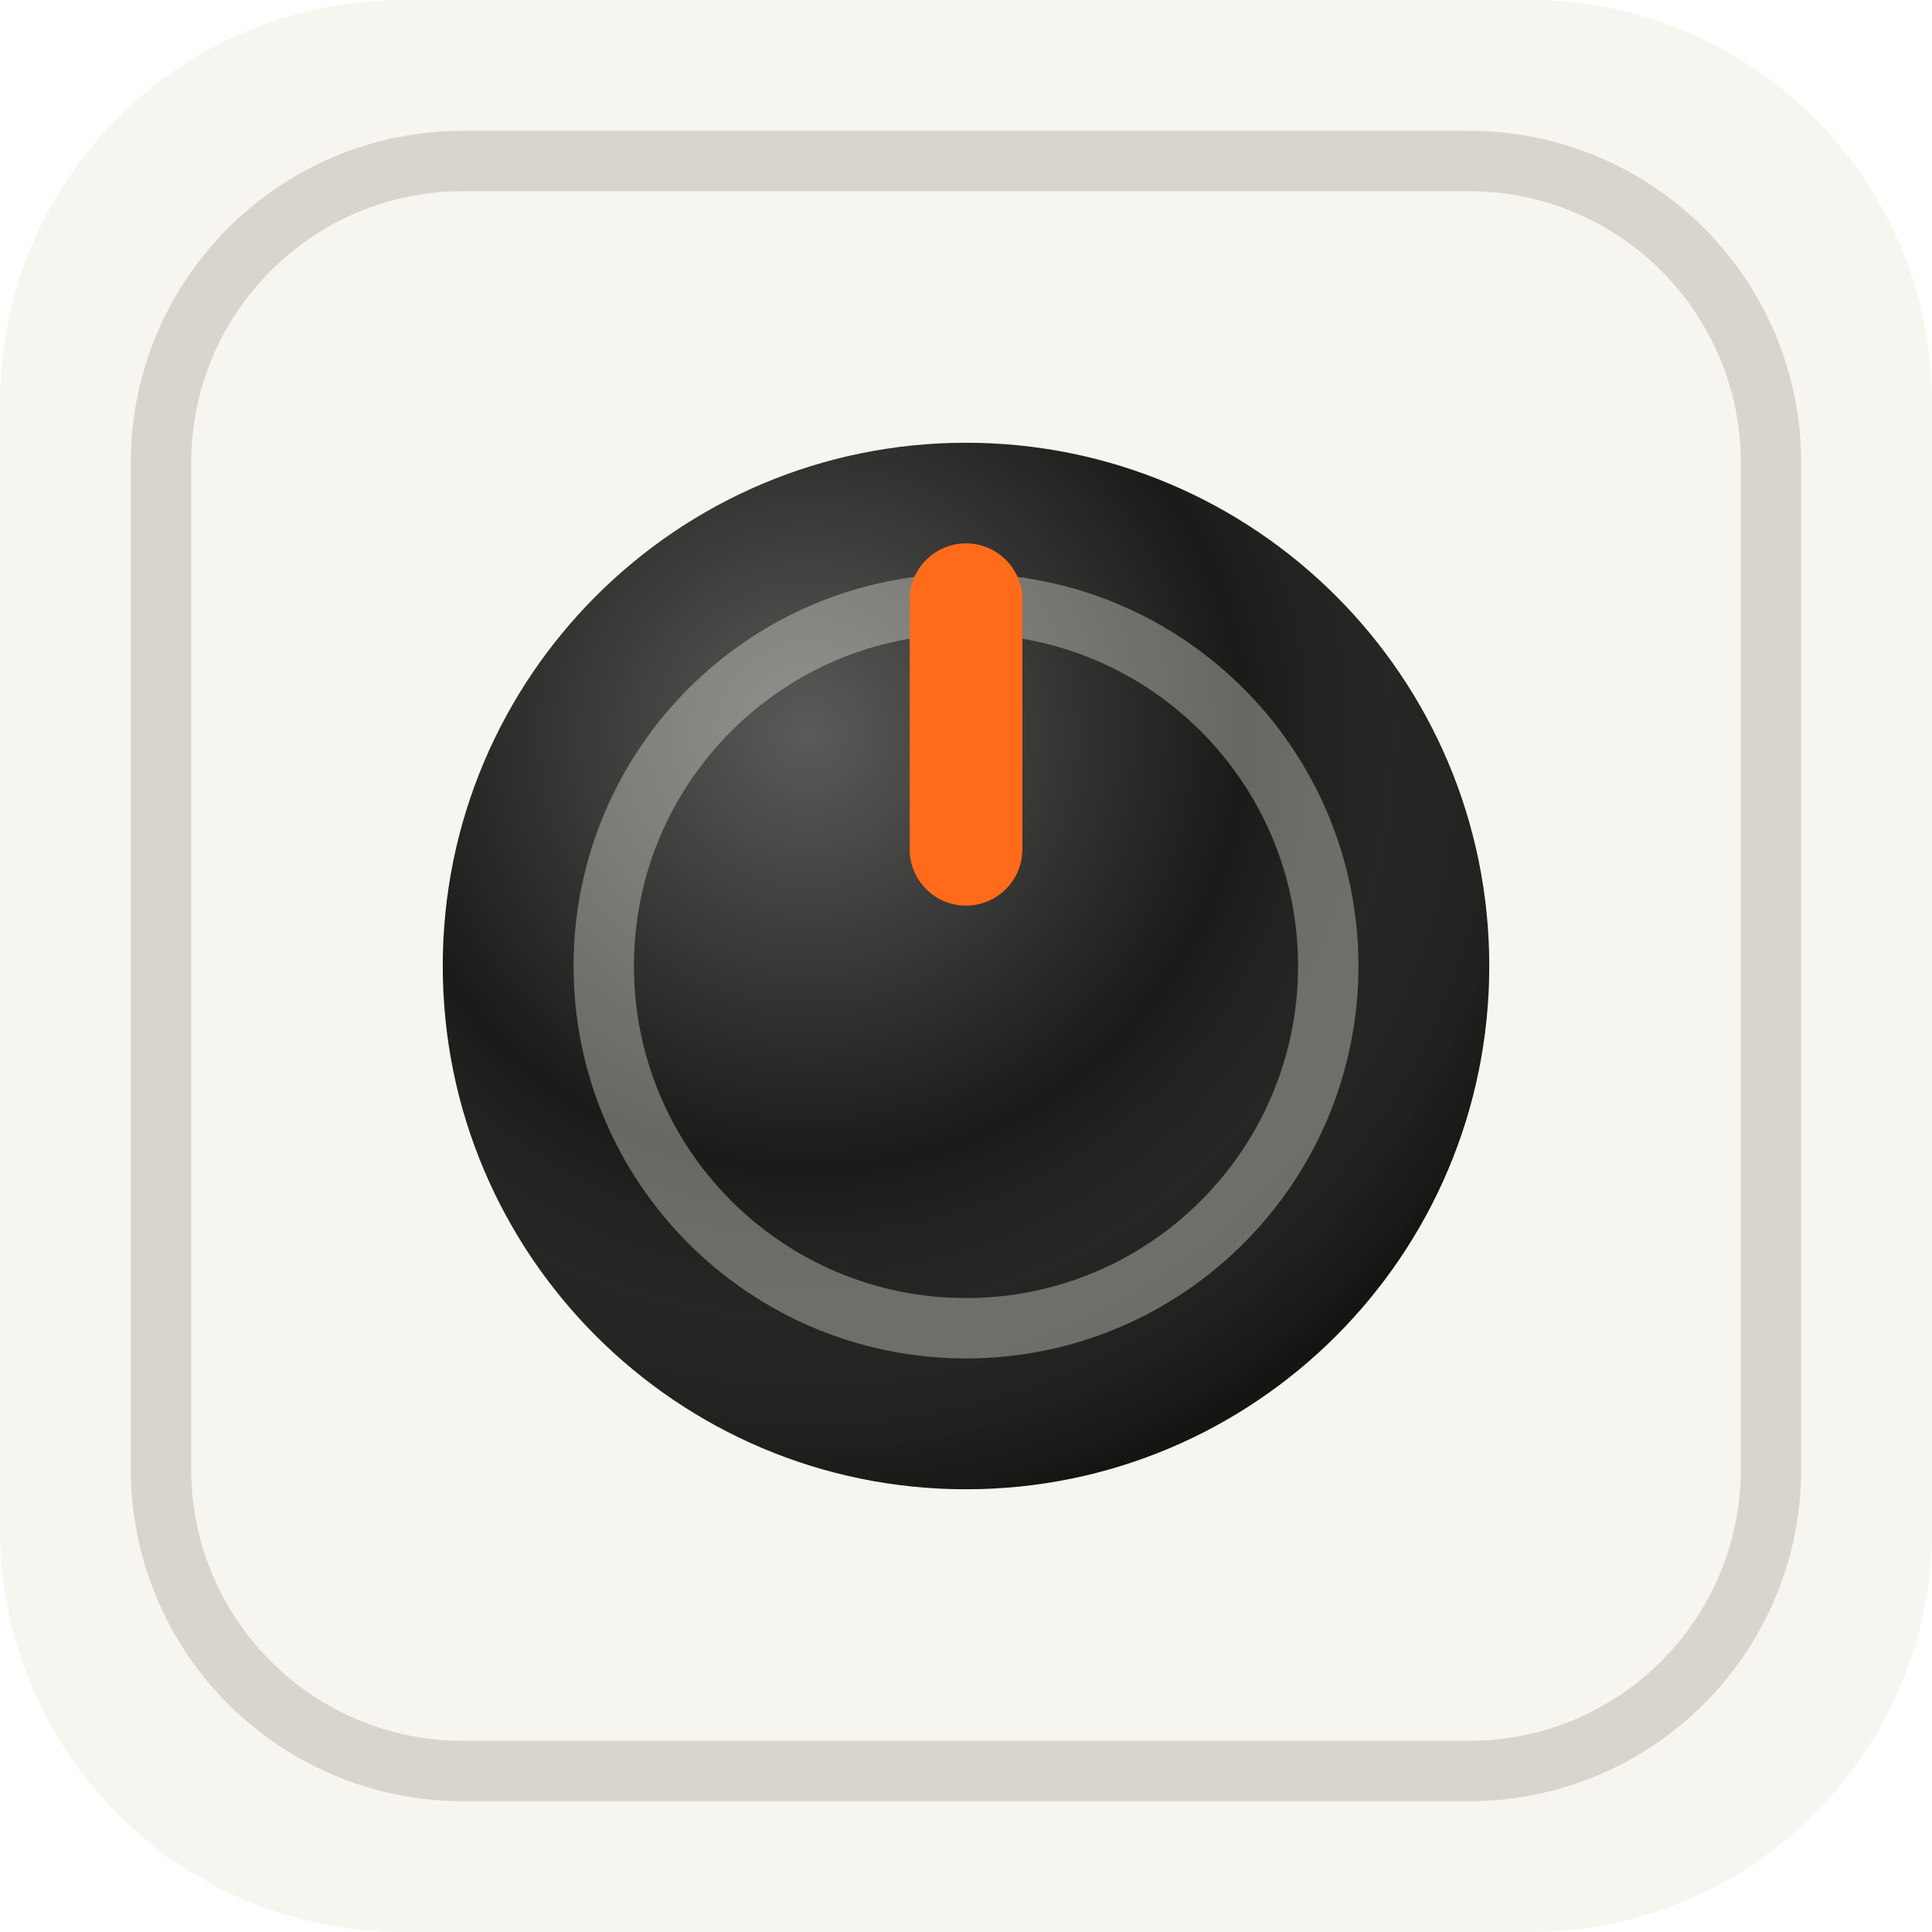
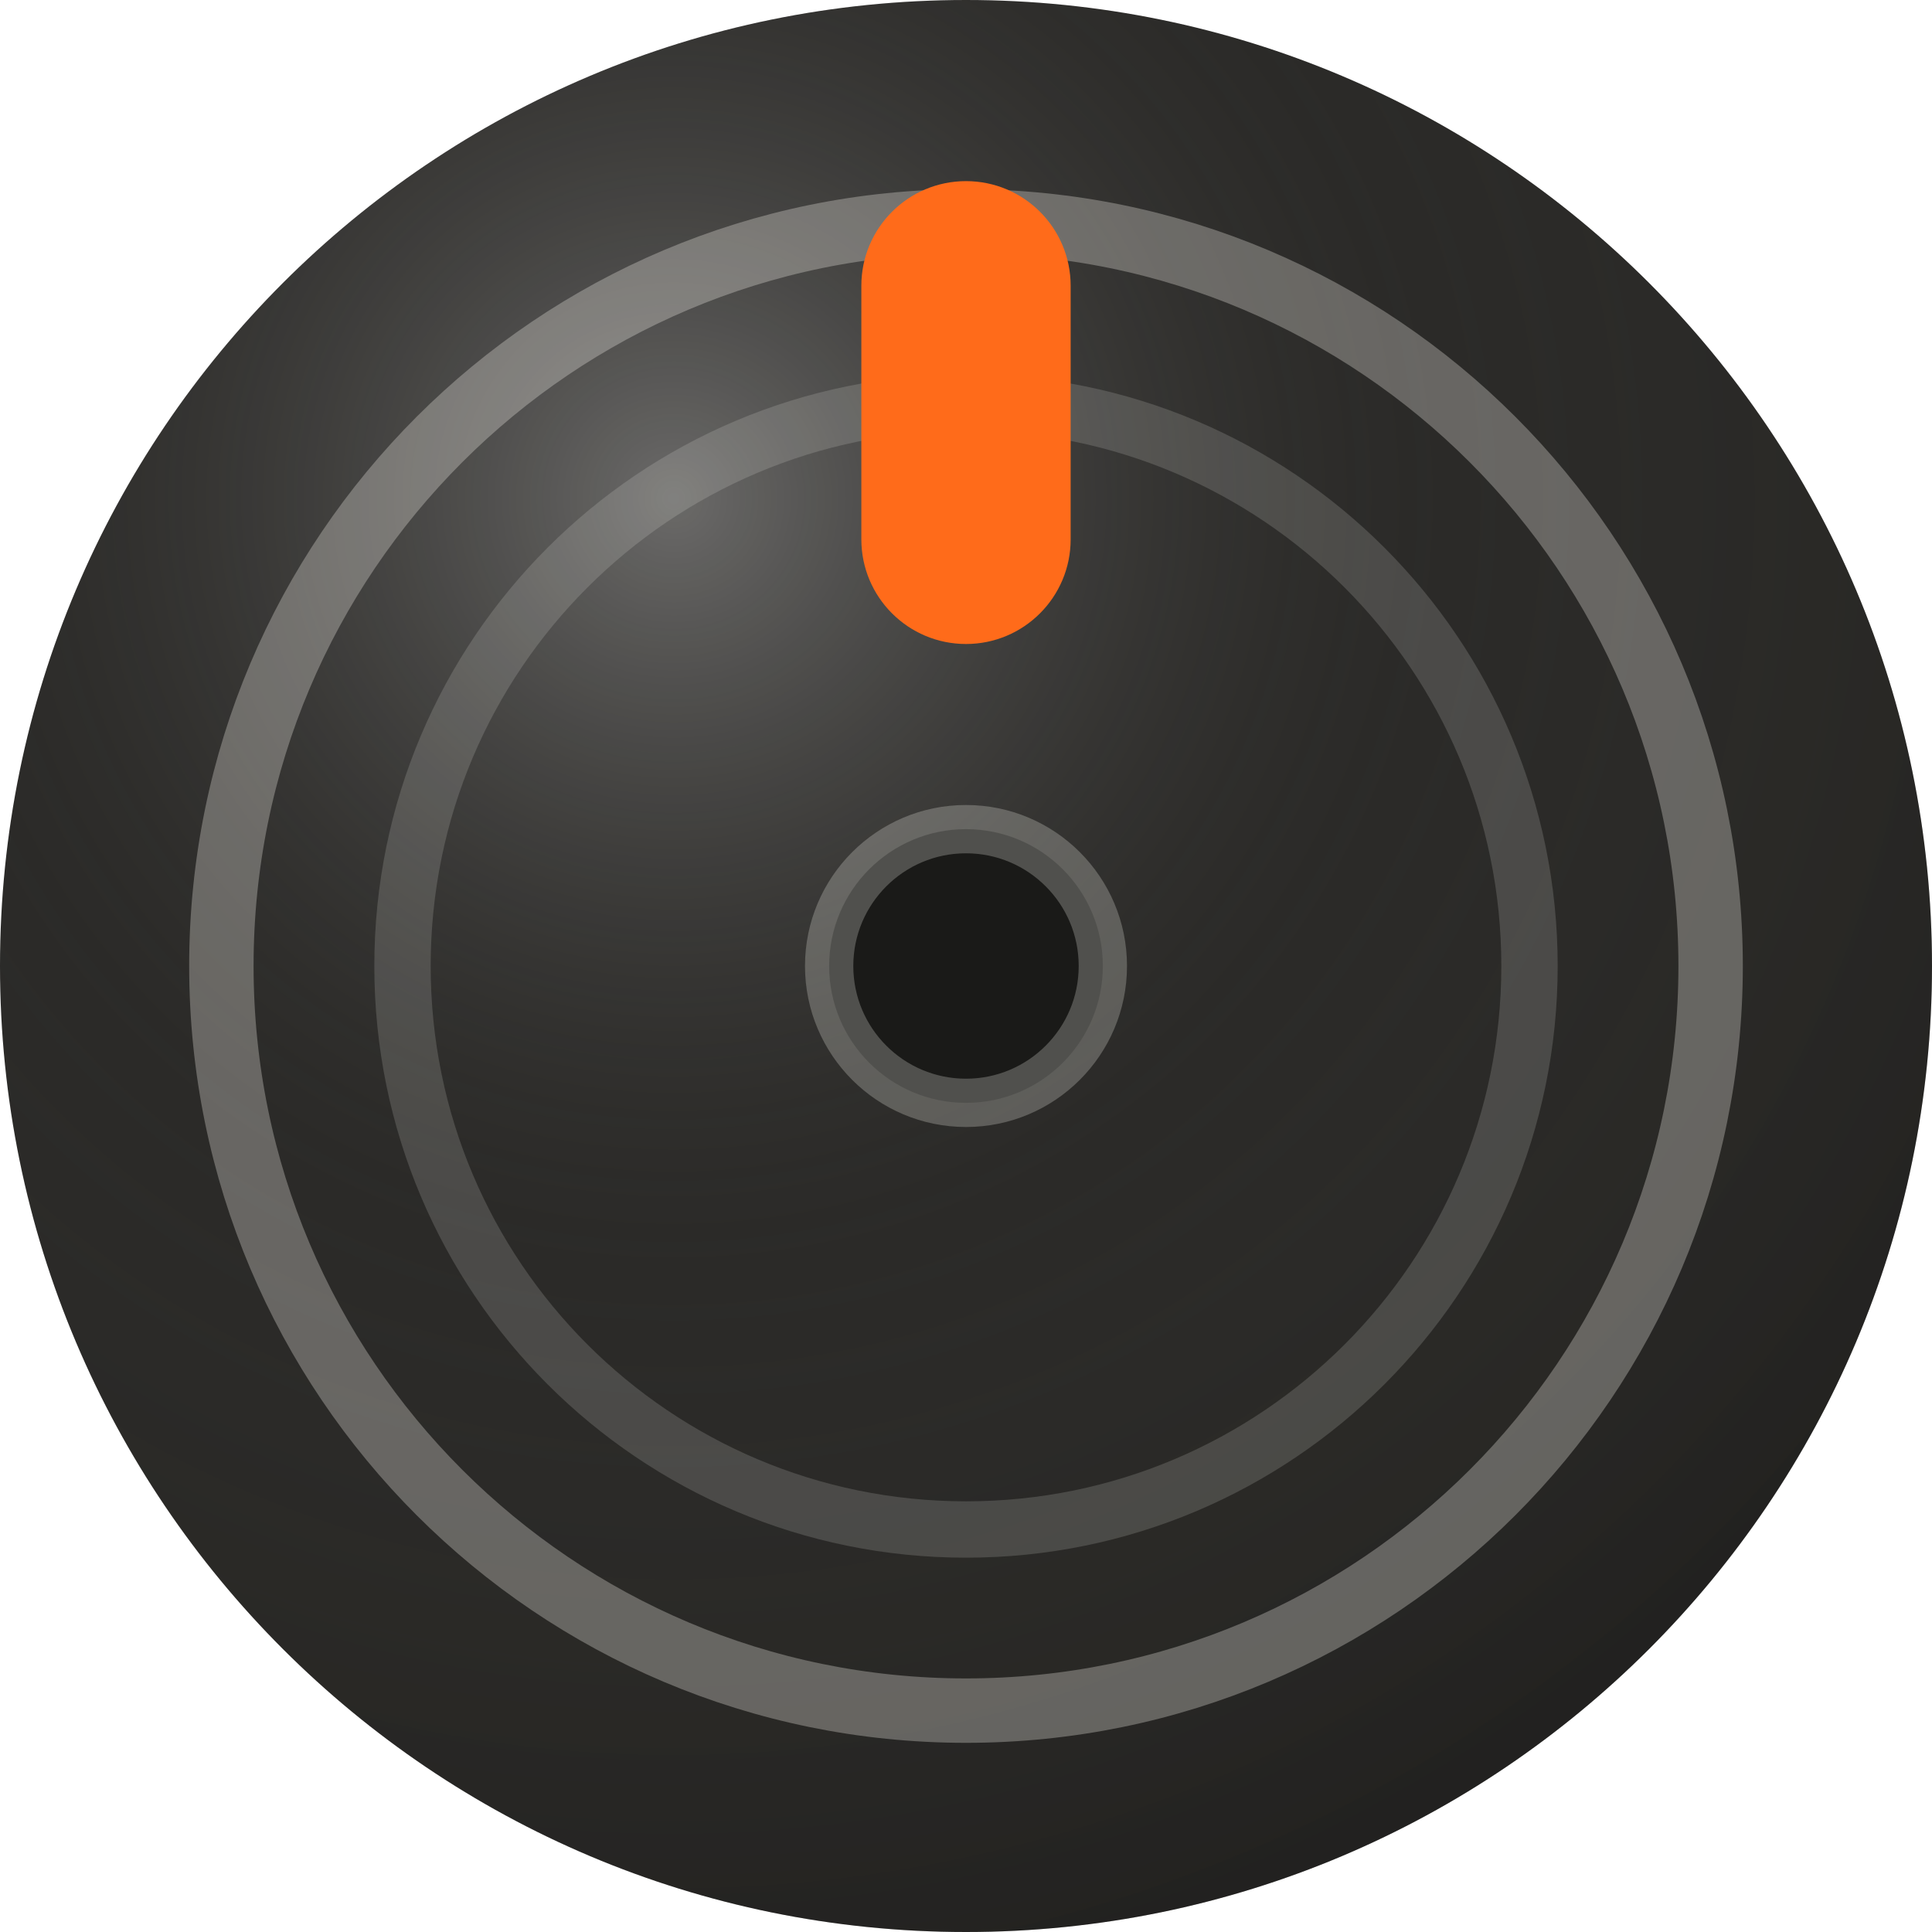
<svg xmlns="http://www.w3.org/2000/svg" width="48" height="48" viewBox="0 0 48 48">
  <defs>
-     <radialGradient id="toplight" cx="0.35" cy="0.28" r="0.75">
-       <stop offset="0" stop-color="#ffffff" stop-opacity="0.28" />
-       <stop offset="0.55" stop-color="#ffffff" stop-opacity="0" />
-       <stop offset="1" stop-color="#000000" stop-opacity="0.22" />
+     <radialGradient id="toplight" cx="0.35" cy="0.26" r="0.8">
+       <stop offset="0" stop-color="#ffffff" stop-opacity="0.3" />
+       <stop offset="0.5" stop-color="#3b3b38" stop-opacity="0" />
+       <stop offset="1" stop-color="#000000" stop-opacity="0.25" />
    </radialGradient>
  </defs>
-   <rect width="48" height="48" rx="10" fill="#f7f5ef" />
-   <rect x="4" y="4" width="40" height="40" rx="7.5" fill="none" stroke="#d9d5cc" stroke-width="1.5" />
-   <circle cx="24" cy="24" r="13" fill="#1a1a18" />
-   <circle cx="24" cy="24" r="13" fill="url(#toplight)" />
-   <circle cx="24" cy="24" r="9" fill="none" stroke="#f7f5ef" stroke-opacity="0.35" stroke-width="1.5" />
-   <rect x="22.6" y="13.5" width="2.8" height="9" rx="1.4" fill="#ff6b1a" />
+   <circle cx="24" cy="24" r="24" fill="#2b2a28" />
+   <circle cx="24" cy="24" r="24" fill="url(#toplight)" />
+   <circle cx="24" cy="24" r="18.5" fill="none" stroke="#f7f5ef" stroke-opacity="0.3" stroke-width="1.6" />
+   <circle cx="24" cy="24" r="14" fill="none" stroke="#f7f5ef" stroke-opacity="0.16" stroke-width="1.4" />
+   <rect x="21.4" y="4.5" width="5.2" height="11.5" rx="2.6" fill="#ff6b1a" />
+   <circle cx="24" cy="24" r="3.4" fill="#1a1a18" stroke="#f7f5ef" stroke-opacity="0.25" stroke-width="1.2" />
</svg>
